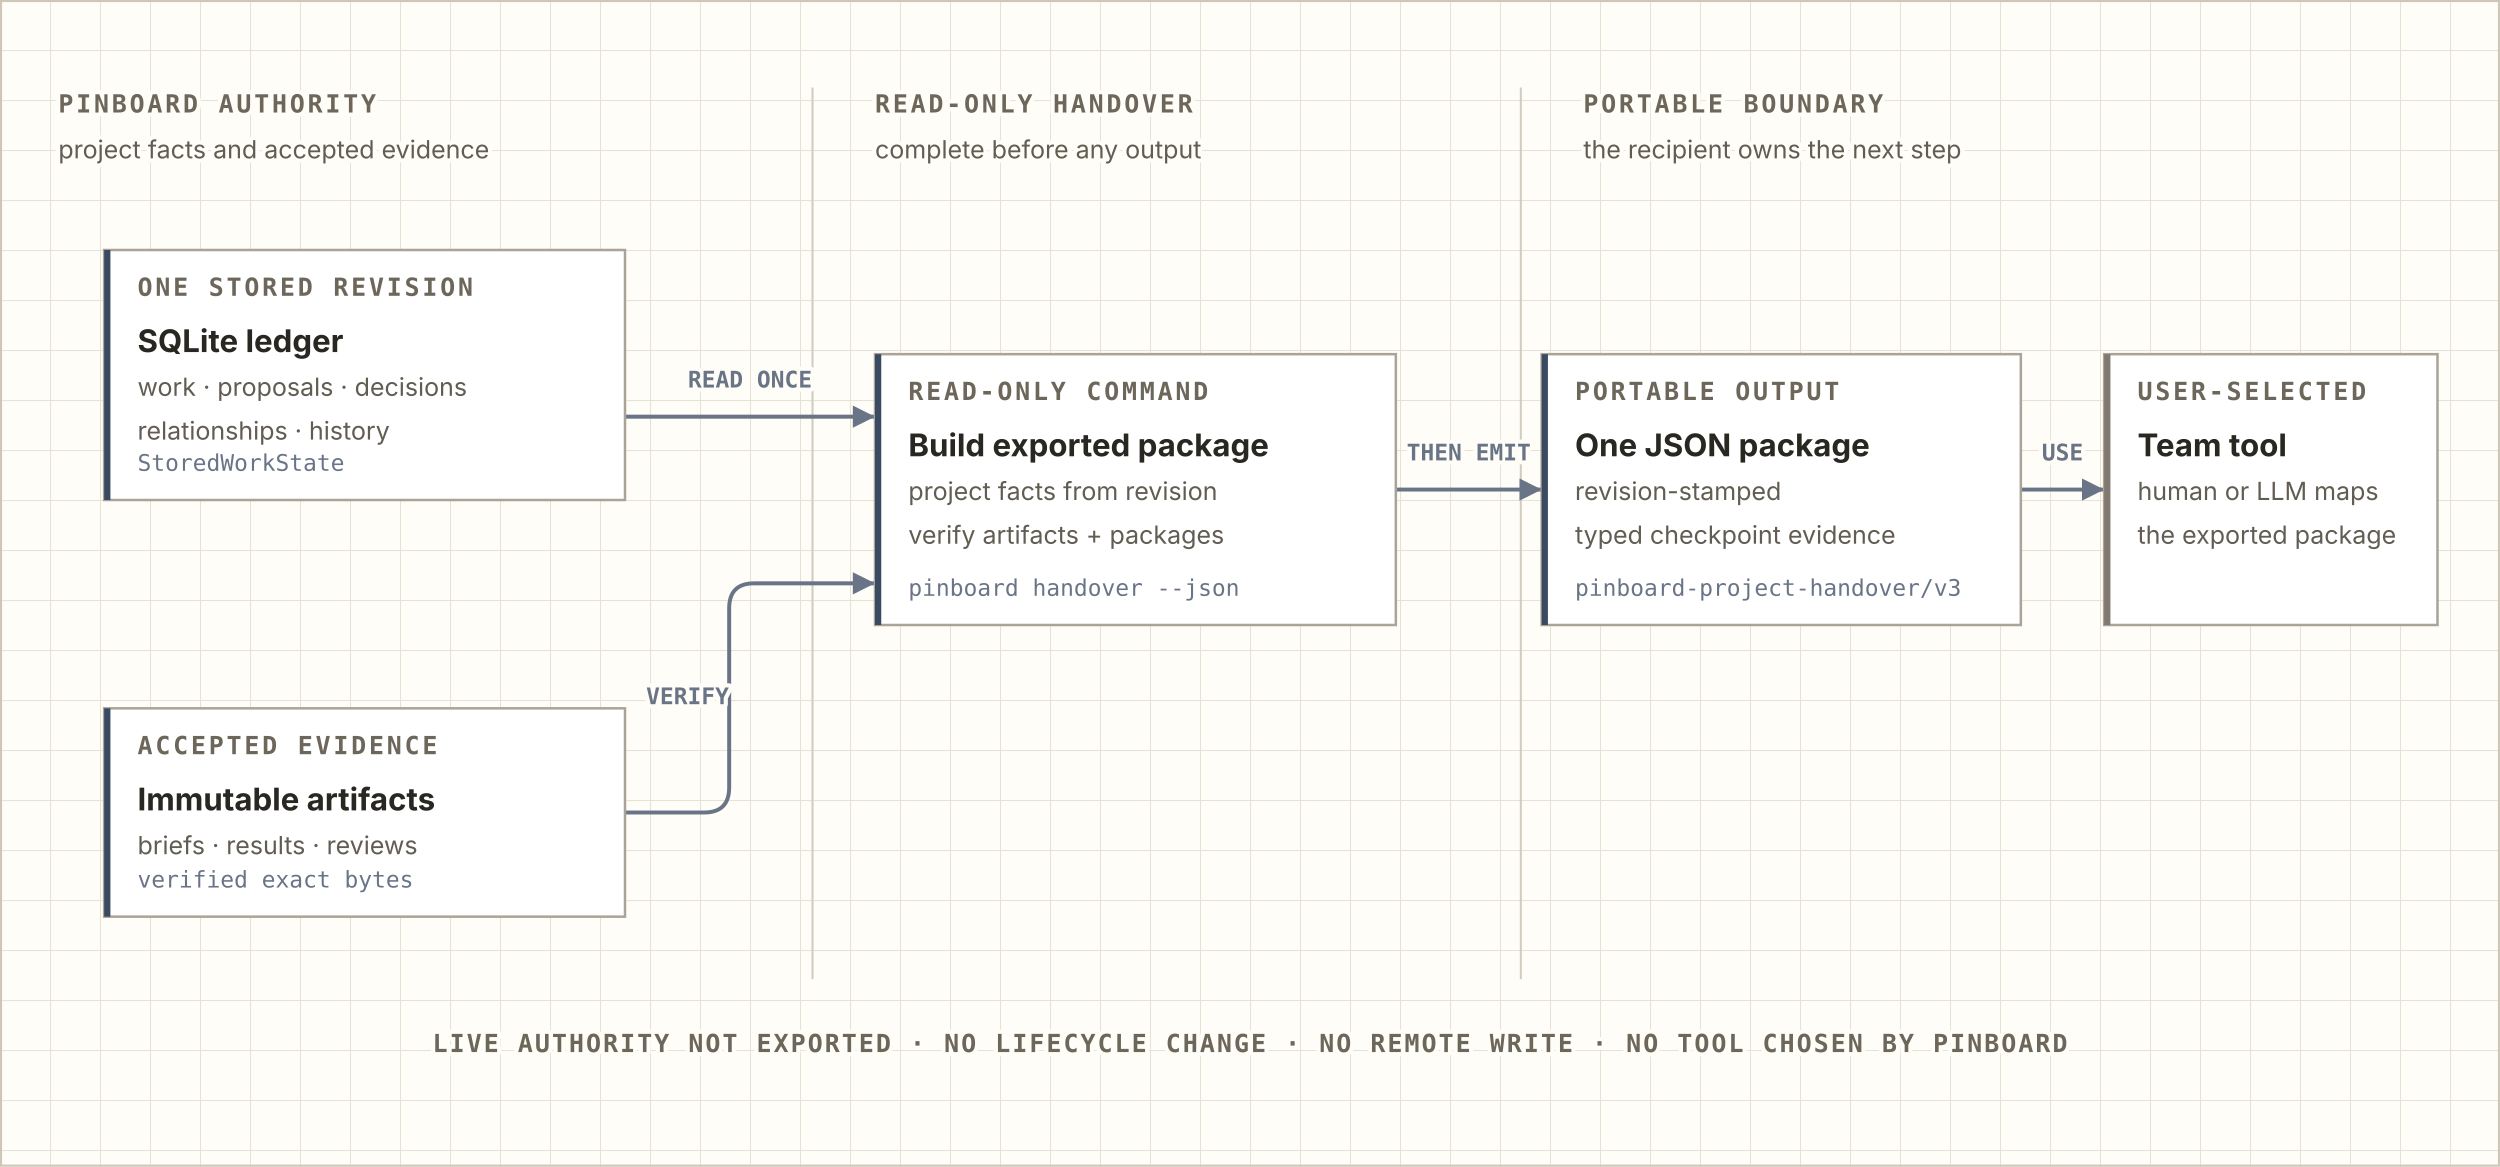
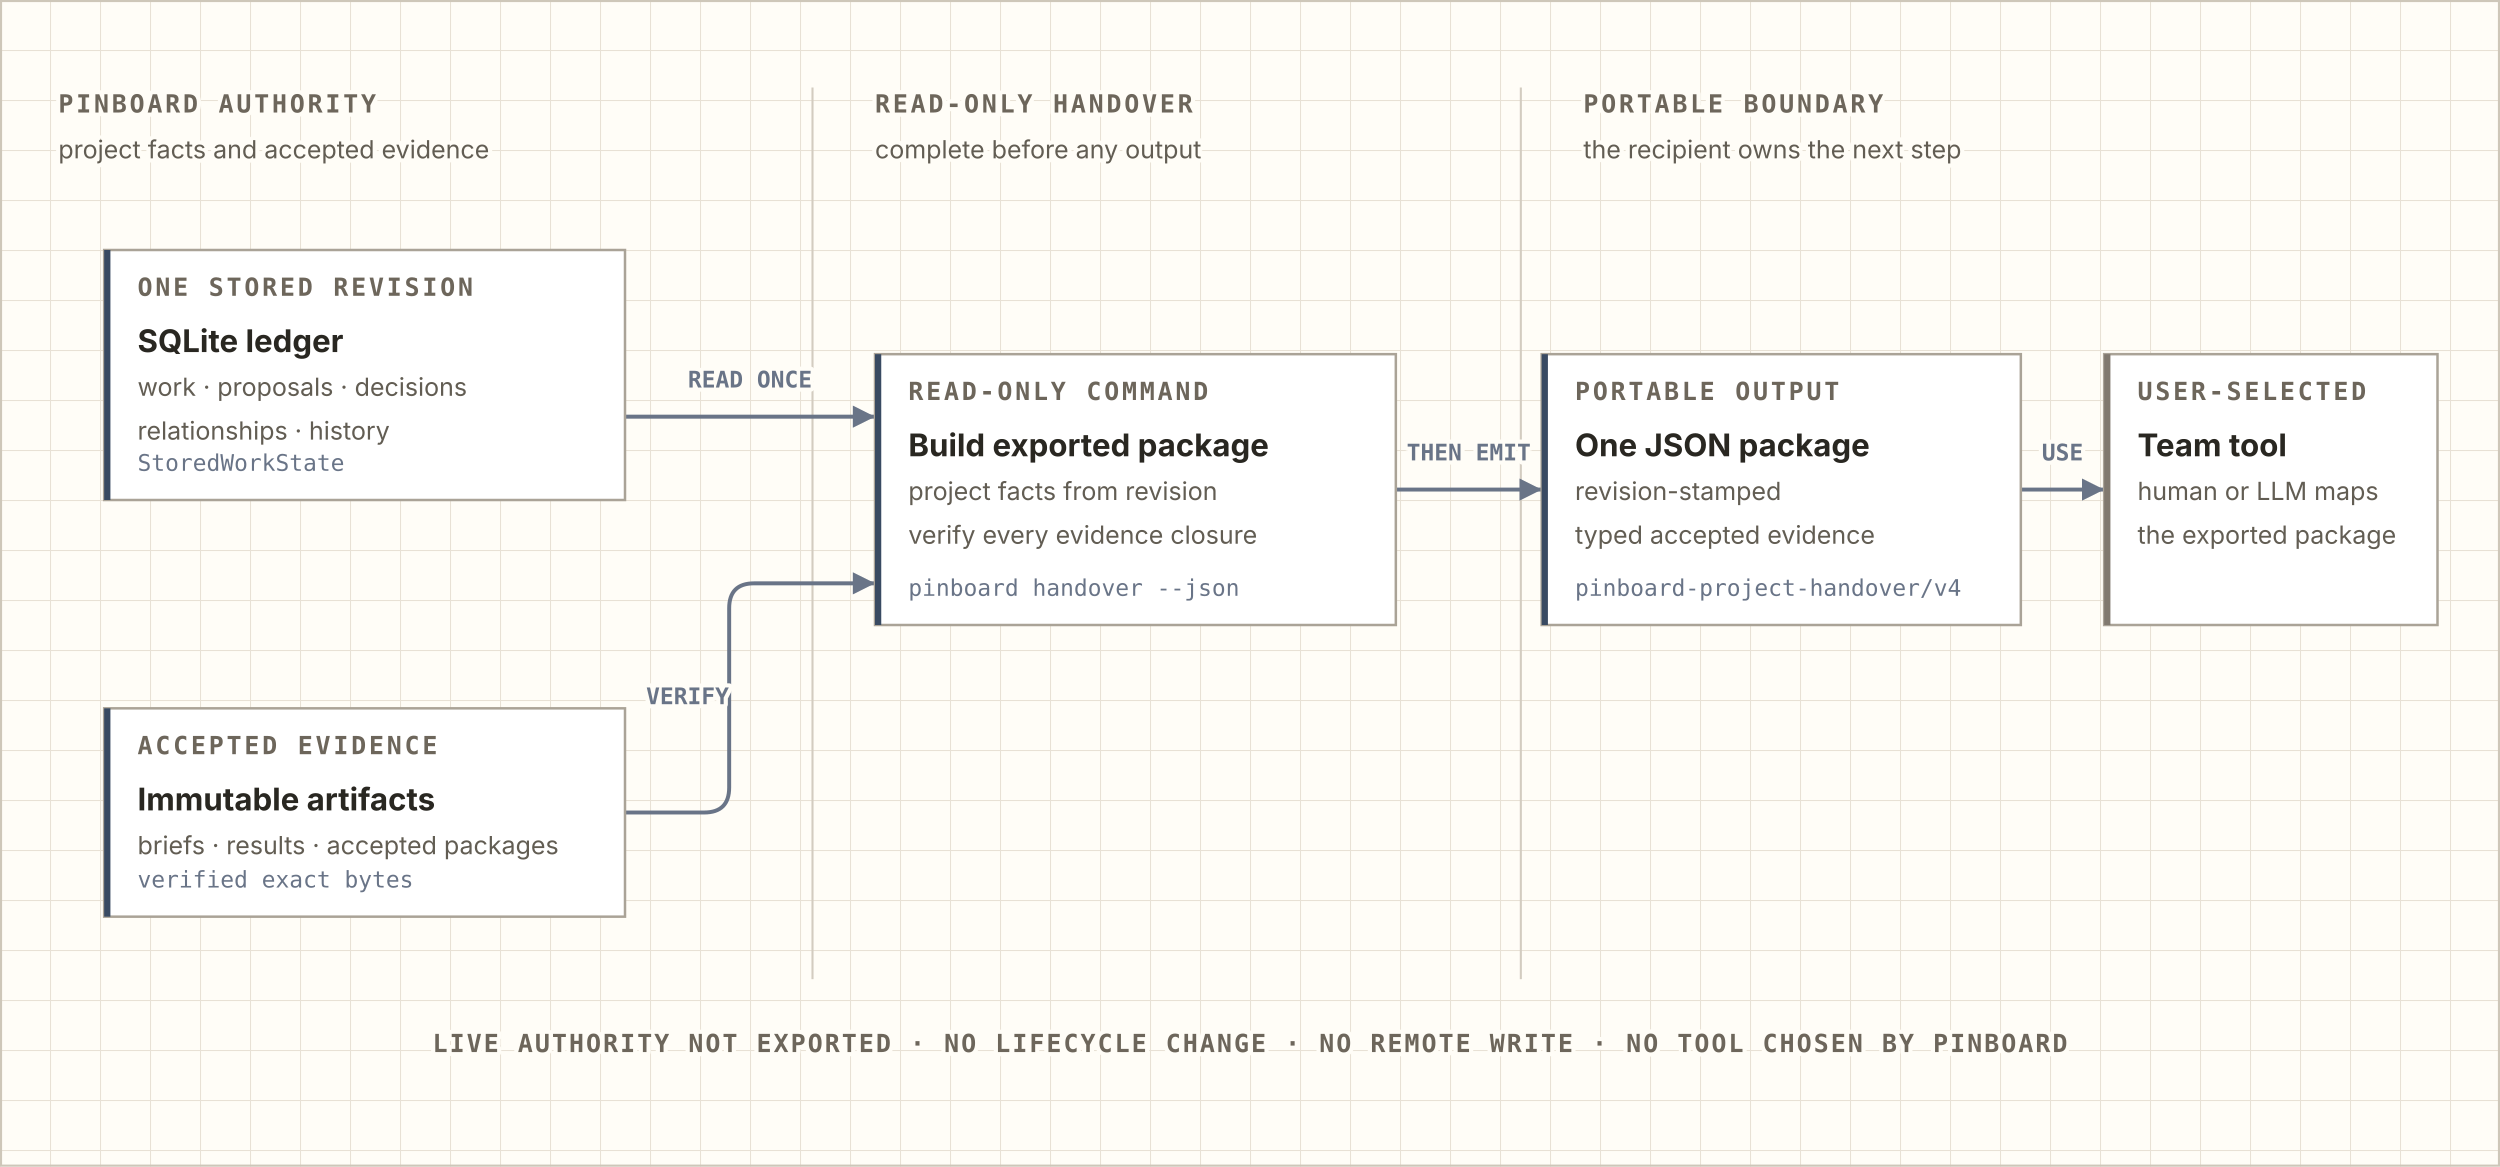
<svg xmlns="http://www.w3.org/2000/svg" role="img" aria-labelledby="title description" viewBox="0 0 1200 560">
  <defs>
    <pattern id="grid" width="24" height="24" patternUnits="userSpaceOnUse">
      <path d="M24 0H0V24" fill="none" stroke="#e8e1d5" stroke-width="1" />
    </pattern>
    <marker id="arrow" viewBox="0 0 10 10" refX="9" refY="5" markerWidth="7" markerHeight="7" orient="auto">
      <path d="M1 1L9 5L1 9Z" fill="#697487" />
    </marker>
    <style>
      text { font-family: ui-sans-serif, system-ui, -apple-system, BlinkMacSystemFont, "Segoe UI", sans-serif; fill: #292721; }
      .section-label, .box-label, .box-meta, .connector-label, .note-meta { font-family: ui-monospace, SFMono-Regular, Menlo, monospace; }
      .section-label, .box-label { font-size: 12px; font-weight: 700; letter-spacing: 0.11em; fill: #6d665b; }
      .section-subtitle { font-size: 12px; fill: #625d53; }
      .guide { stroke: #d3ccc0; stroke-width: 1; }
      .connector { fill: none; stroke: #697487; stroke-width: 1.9; stroke-linecap: round; }
      .connector-label { font-size: 11px; font-weight: 700; fill: #697487; }
      .box { fill: #fff; stroke: #aaa397; stroke-width: 1.2; }
      .box-title { font-size: 15px; font-weight: 700; }
      .box-body { font-size: 12px; fill: #625d53; }
      .box-meta { font-size: 11px; fill: #697487; }
      .note { fill: #625d53; }
      .note-meta { font-weight: 700; letter-spacing: 0.08em; fill: #6d665b; }
      .canvas-text { paint-order: stroke fill; stroke: #fffdf7; stroke-width: 4px; stroke-linejoin: round; }
    </style>
  </defs>
  <rect width="1200" height="560" fill="#fffdf7" />
  <rect width="1200" height="560" fill="url(#grid)" />
  <rect x="0.5" y="0.5" width="1199" height="559" fill="none" stroke="#cec7b9" />
  <line x1="390" y1="42" x2="390" y2="470" class="guide" />
  <line x1="730" y1="42" x2="730" y2="470" class="guide" />
  <path d="M300 200L420 200" class="connector" marker-end="url(#arrow)" />
  <path d="M300 390L338 390Q350 390 350 378L350 292Q350 280 362 280L420 280" class="connector" marker-end="url(#arrow)" />
  <path d="M670 235L740 235" class="connector" marker-end="url(#arrow)" />
  <path d="M970 235L1010 235" class="connector" marker-end="url(#arrow)" />
  <rect x="50" y="120" width="250" height="120" class="box" />
  <rect x="50" y="120" width="3" height="120" fill="#394a62" />
  <rect x="50" y="340" width="250" height="100" class="box" />
  <rect x="50" y="340" width="3" height="100" fill="#394a62" />
  <rect x="420" y="170" width="250" height="130" class="box" />
  <rect x="420" y="170" width="3" height="130" fill="#394a62" />
  <rect x="740" y="170" width="230" height="130" class="box" />
  <rect x="740" y="170" width="3" height="130" fill="#394a62" />
  <rect x="1010" y="170" width="160" height="130" class="box" />
  <rect x="1010" y="170" width="3" height="130" fill="#81796f" />
  <text x="28" y="54" class="section-label canvas-text">PINBOARD AUTHORITY</text>
  <text x="28" y="76" class="section-subtitle canvas-text">project facts and accepted evidence</text>
  <text x="420" y="54" class="section-label canvas-text">READ-ONLY HANDOVER</text>
  <text x="420" y="76" class="section-subtitle canvas-text">complete before any output</text>
  <text x="760" y="54" class="section-label canvas-text">PORTABLE BOUNDARY</text>
  <text x="760" y="76" class="section-subtitle canvas-text">the recipient owns the next step</text>
  <text x="360" y="186" text-anchor="middle" class="connector-label canvas-text">READ ONCE</text>
  <text x="330" y="338" text-anchor="middle" class="connector-label canvas-text">VERIFY</text>
  <text x="705" y="221" text-anchor="middle" class="connector-label canvas-text">THEN EMIT</text>
  <text x="990" y="221" text-anchor="middle" class="connector-label canvas-text">USE</text>
  <text x="66" y="142" class="box-label">ONE STORED REVISION</text>
  <text x="66" y="169" class="box-title">SQLite ledger</text>
  <text x="66" y="190" class="box-body">work · proposals · decisions</text>
  <text x="66" y="211" class="box-body">relationships · history</text>
  <text x="66" y="226" class="box-meta">StoredWorkState</text>
  <text x="66" y="362" class="box-label">ACCEPTED EVIDENCE</text>
  <text x="66" y="389" class="box-title">Immutable artifacts</text>
-   <text x="66" y="410" class="box-body">briefs · results · reviews</text>
+   <text x="66" y="410" class="box-body">briefs · results · accepted packages</text>
  <text x="66" y="426" class="box-meta">verified exact bytes</text>
  <text x="436" y="192" class="box-label">READ-ONLY COMMAND</text>
  <text x="436" y="219" class="box-title">Build exported package</text>
  <text x="436" y="240" class="box-body">project facts from revision</text>
-   <text x="436" y="261" class="box-body">verify artifacts + packages</text>
+   <text x="436" y="261" class="box-body">verify every evidence closure</text>
  <text x="436" y="286" class="box-meta">pinboard handover --json</text>
  <text x="756" y="192" class="box-label">PORTABLE OUTPUT</text>
  <text x="756" y="219" class="box-title">One JSON package</text>
  <text x="756" y="240" class="box-body">revision-stamped</text>
-   <text x="756" y="261" class="box-body">typed checkpoint evidence</text>
-   <text x="756" y="286" class="box-meta">pinboard-project-handover/v3</text>
+   <text x="756" y="261" class="box-body">typed accepted evidence</text>
+   <text x="756" y="286" class="box-meta">pinboard-project-handover/v4</text>
  <text x="1026" y="192" class="box-label">USER-SELECTED</text>
  <text x="1026" y="219" class="box-title">Team tool</text>
  <text x="1026" y="240" class="box-body">human or LLM maps</text>
  <text x="1026" y="261" class="box-body">the exported package</text>
  <text x="600" y="505" text-anchor="middle" font-size="12" class="note-meta canvas-text">LIVE AUTHORITY NOT EXPORTED · NO LIFECYCLE CHANGE · NO REMOTE WRITE · NO TOOL CHOSEN BY PINBOARD</text>
</svg>
